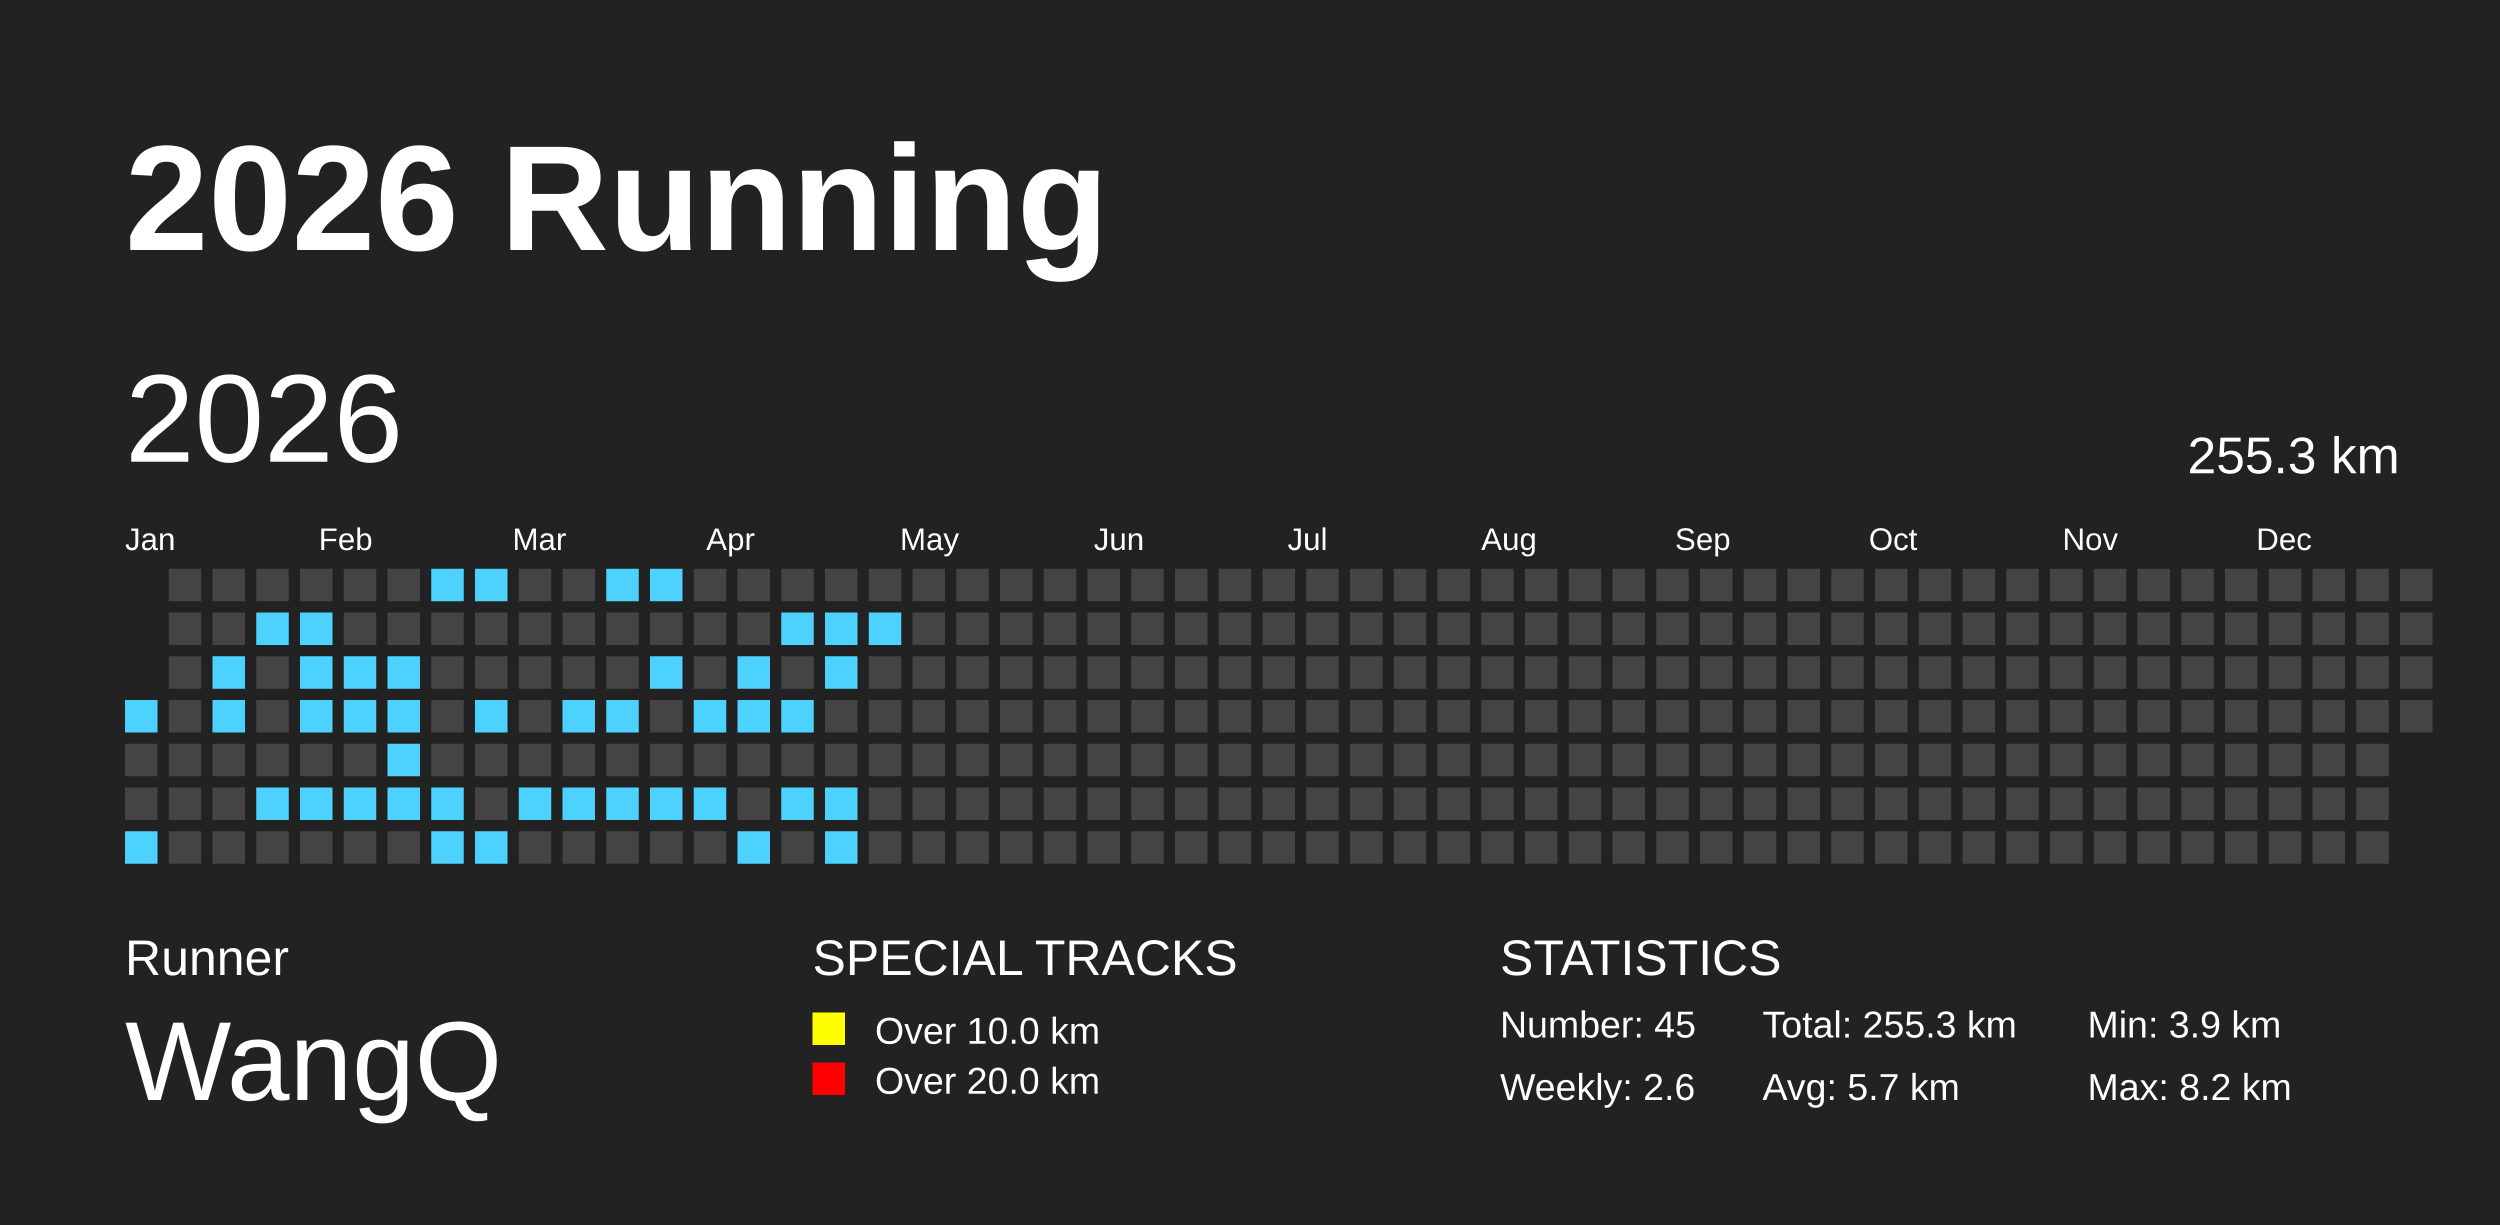
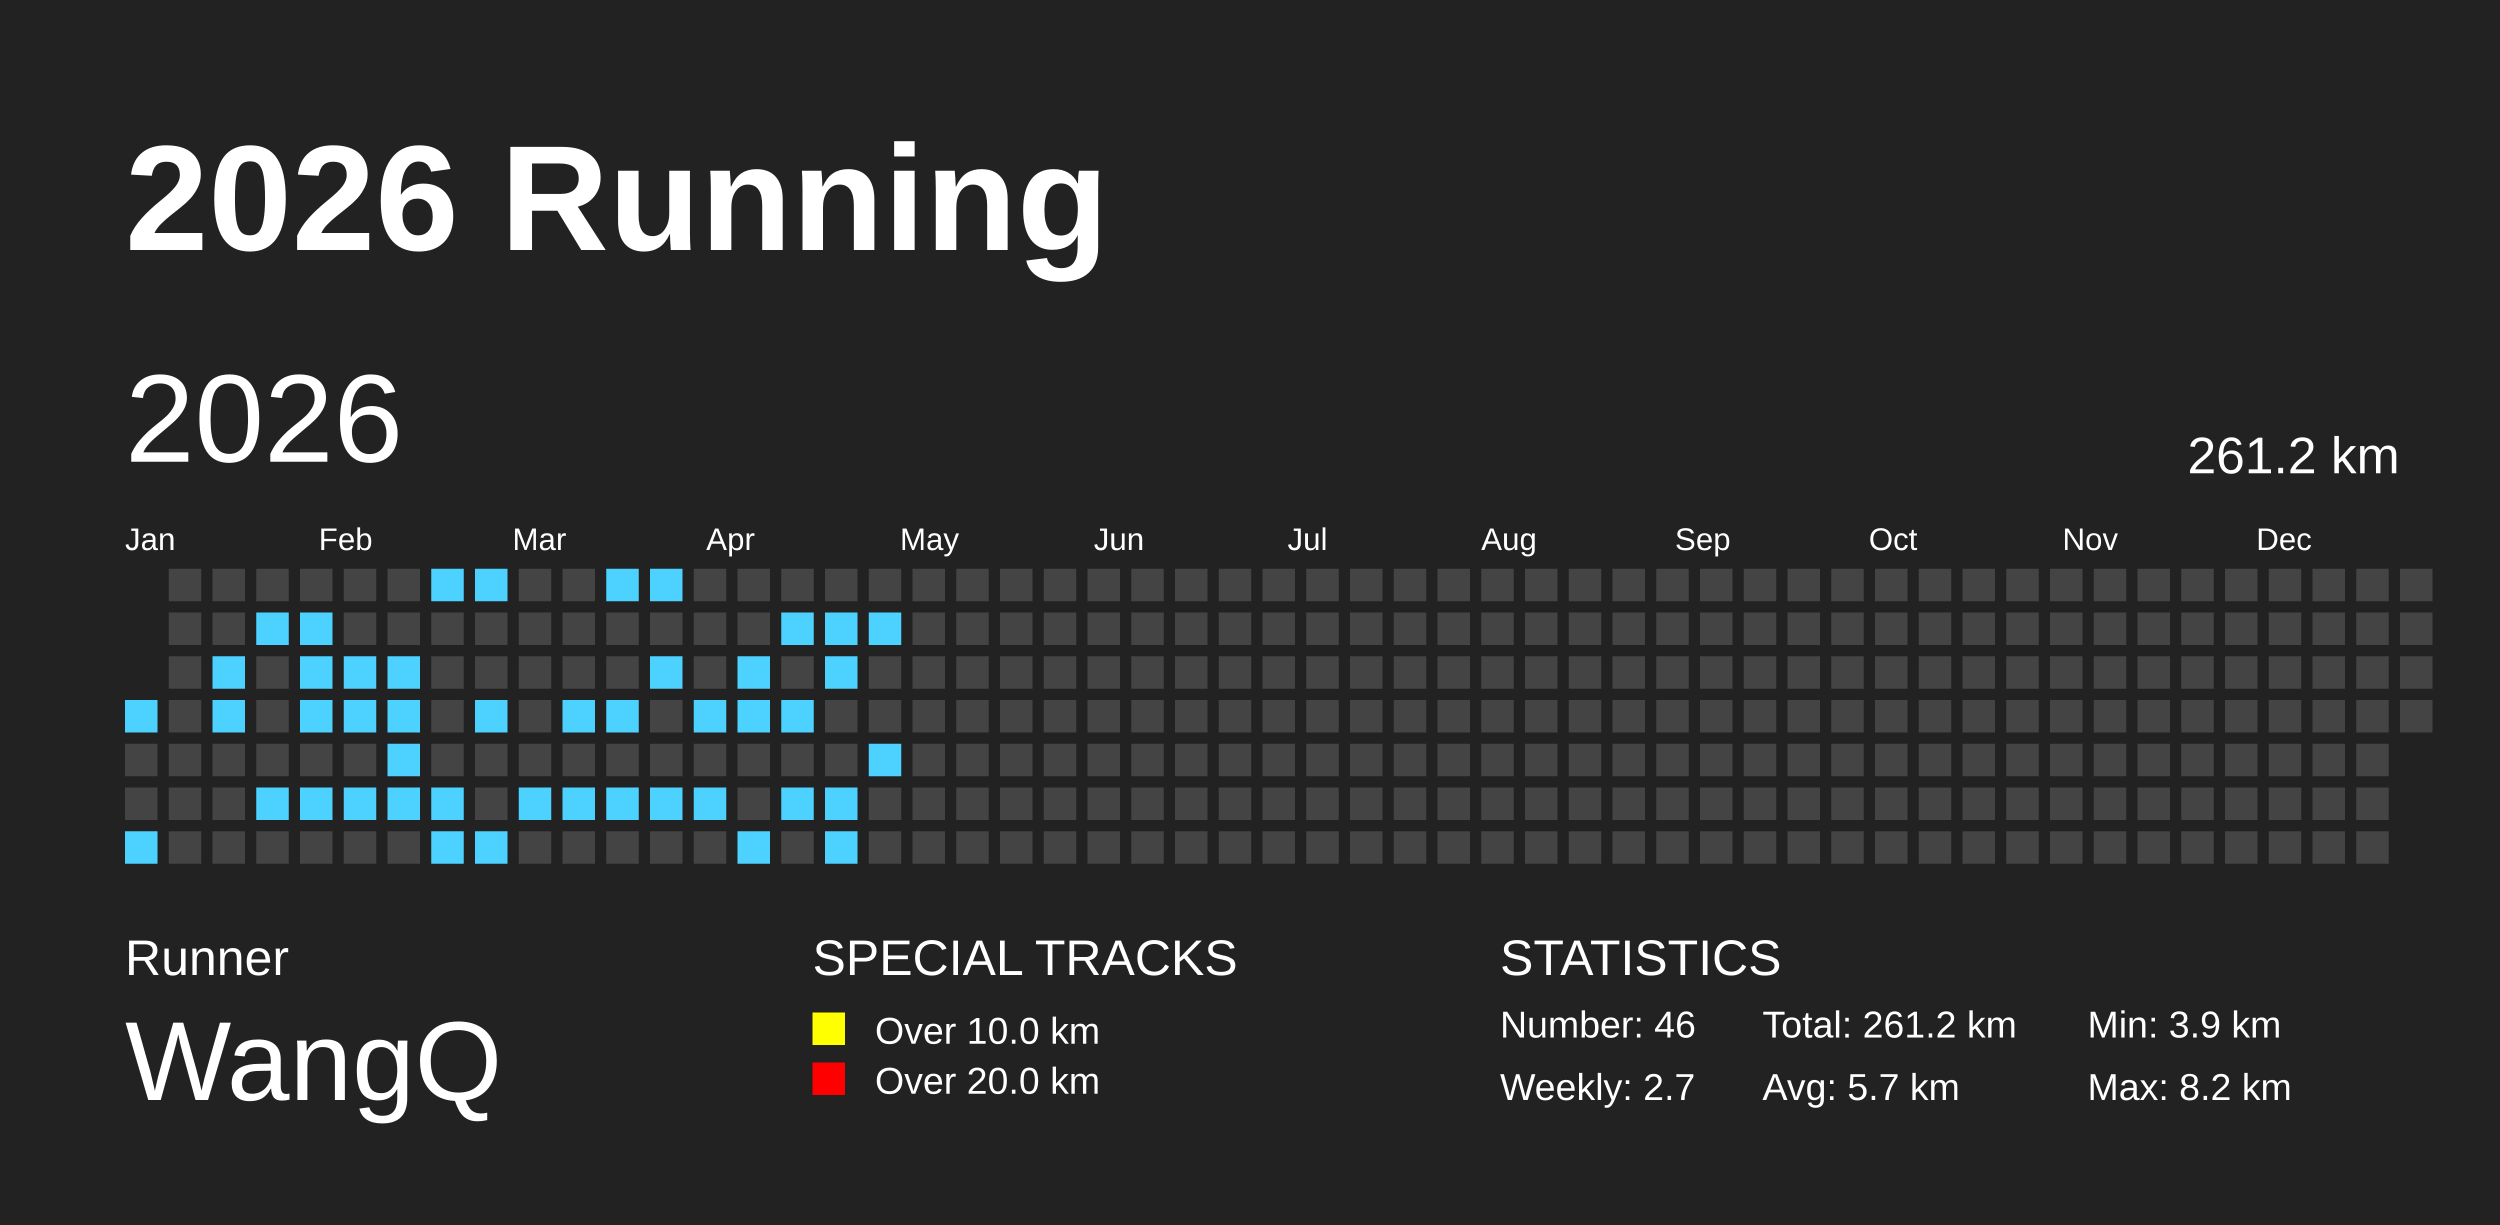
<svg xmlns="http://www.w3.org/2000/svg" baseProfile="full" height="98mm" version="1.1" viewBox="0,0,200,98" width="200mm">
  <defs />
  <rect fill="#222222" height="98" width="200" x="0" y="0" />
  <text fill="#FFFFFF" style="font-size:12px; font-family:Arial; font-weight:bold;" x="10" y="20">2026 Running</text>
  <text fill="#FFFFFF" style="font-size:4px; font-family:Arial" x="10" y="78">Runner</text>
  <text fill="#FFFFFF" style="font-size:9px; font-family:Arial" x="10" y="88">WangQ</text>
  <text fill="#FFFFFF" style="font-size:4px; font-family:Arial" x="65" y="78">SPECIAL TRACKS</text>
  <rect fill="yellow" height="2.6" width="2.6" x="65" y="81" />
  <text fill="#FFFFFF" style="font-size:3px; font-family:Arial" x="70" y="83.5">Over 10.0 km</text>
  <rect fill="red" height="2.6" width="2.6" x="65" y="85" />
  <text fill="#FFFFFF" style="font-size:3px; font-family:Arial" x="70" y="87.5">Over 20.0 km</text>
  <text fill="#FFFFFF" style="font-size:4px; font-family:Arial" x="120" y="78">STATISTICS</text>
-   <text fill="#FFFFFF" style="font-size:3px; font-family:Arial" x="120" y="83">Number: 45</text>
-   <text fill="#FFFFFF" style="font-size:3px; font-family:Arial" x="120" y="88">Weekly: 2.6</text>
-   <text fill="#FFFFFF" style="font-size:3px; font-family:Arial" x="141" y="83">Total: 255.3 km</text>
+   <text fill="#FFFFFF" style="font-size:3px; font-family:Arial" x="120" y="83">Number: 46</text>
+   <text fill="#FFFFFF" style="font-size:3px; font-family:Arial" x="120" y="88">Weekly: 2.7</text>
+   <text fill="#FFFFFF" style="font-size:3px; font-family:Arial" x="141" y="83">Total: 261.2 km</text>
  <text fill="#FFFFFF" style="font-size:3px; font-family:Arial" x="141" y="88">Avg: 5.7 km</text>
  <text fill="#FFFFFF" style="font-size:3px; font-family:Arial" x="167" y="83">Min: 3.9 km</text>
  <text fill="#FFFFFF" style="font-size:3px; font-family:Arial" x="167" y="88">Max: 8.2 km</text>
  <text dominant-baseline="hanging" fill="#FFFFFF" style="font-size:10.0px; font-family:Arial;" x="10" y="30">2026</text>
-   <text dominant-baseline="hanging" fill="#FFFFFF" style="font-size:4.125px; font-family:Arial;" x="175" y="35">255.3 km</text>
+   <text dominant-baseline="hanging" fill="#FFFFFF" style="font-size:4.125px; font-family:Arial;" x="175" y="35">261.2 km</text>
  <text fill="#FFFFFF" style="font-size:2.5px; font-family:Arial" x="10.0" y="44">Jan</text>
  <text fill="#FFFFFF" style="font-size:2.5px; font-family:Arial" x="25.5" y="44">Feb</text>
  <text fill="#FFFFFF" style="font-size:2.5px; font-family:Arial" x="41.0" y="44">Mar</text>
  <text fill="#FFFFFF" style="font-size:2.5px; font-family:Arial" x="56.5" y="44">Apr</text>
  <text fill="#FFFFFF" style="font-size:2.5px; font-family:Arial" x="72.0" y="44">May</text>
  <text fill="#FFFFFF" style="font-size:2.5px; font-family:Arial" x="87.5" y="44">Jun</text>
  <text fill="#FFFFFF" style="font-size:2.5px; font-family:Arial" x="103.0" y="44">Jul</text>
  <text fill="#FFFFFF" style="font-size:2.5px; font-family:Arial" x="118.5" y="44">Aug</text>
  <text fill="#FFFFFF" style="font-size:2.5px; font-family:Arial" x="134.0" y="44">Sep</text>
  <text fill="#FFFFFF" style="font-size:2.5px; font-family:Arial" x="149.5" y="44">Oct</text>
  <text fill="#FFFFFF" style="font-size:2.5px; font-family:Arial" x="165.0" y="44">Nov</text>
  <text fill="#FFFFFF" style="font-size:2.5px; font-family:Arial" x="180.5" y="44">Dec</text>
  <rect fill="#4DD2FF" height="2.6" width="2.6" x="10.0" y="56.0" />
  <rect fill="#444444" height="2.6" width="2.6" x="10.0" y="59.5" />
  <rect fill="#444444" height="2.6" width="2.6" x="10.0" y="63.0" />
  <rect fill="#4DD2FF" height="2.6" width="2.6" x="10.0" y="66.5" />
  <rect fill="#444444" height="2.6" width="2.6" x="13.5" y="45.5" />
  <rect fill="#444444" height="2.6" width="2.6" x="13.5" y="49.0" />
  <rect fill="#444444" height="2.6" width="2.6" x="13.5" y="52.5" />
  <rect fill="#444444" height="2.6" width="2.6" x="13.5" y="56.0" />
  <rect fill="#444444" height="2.6" width="2.6" x="13.5" y="59.5" />
  <rect fill="#444444" height="2.6" width="2.6" x="13.5" y="63.0" />
  <rect fill="#444444" height="2.6" width="2.6" x="13.5" y="66.5" />
  <rect fill="#444444" height="2.6" width="2.6" x="17.0" y="45.5" />
  <rect fill="#444444" height="2.6" width="2.6" x="17.0" y="49.0" />
  <rect fill="#4DD2FF" height="2.6" width="2.6" x="17.0" y="52.5" />
  <rect fill="#4DD2FF" height="2.6" width="2.6" x="17.0" y="56.0" />
  <rect fill="#444444" height="2.6" width="2.6" x="17.0" y="59.5" />
  <rect fill="#444444" height="2.6" width="2.6" x="17.0" y="63.0" />
  <rect fill="#444444" height="2.6" width="2.6" x="17.0" y="66.5" />
  <rect fill="#444444" height="2.6" width="2.6" x="20.5" y="45.5" />
  <rect fill="#4DD2FF" height="2.6" width="2.6" x="20.5" y="49.0" />
  <rect fill="#444444" height="2.6" width="2.6" x="20.5" y="52.5" />
  <rect fill="#444444" height="2.6" width="2.6" x="20.5" y="56.0" />
  <rect fill="#444444" height="2.6" width="2.6" x="20.5" y="59.5" />
  <rect fill="#4DD2FF" height="2.6" width="2.6" x="20.5" y="63.0" />
  <rect fill="#444444" height="2.6" width="2.6" x="20.5" y="66.5" />
  <rect fill="#444444" height="2.6" width="2.6" x="24.0" y="45.5" />
  <rect fill="#4DD2FF" height="2.6" width="2.6" x="24.0" y="49.0" />
  <rect fill="#4DD2FF" height="2.6" width="2.6" x="24.0" y="52.5" />
  <rect fill="#4DD2FF" height="2.6" width="2.6" x="24.0" y="56.0" />
  <rect fill="#444444" height="2.6" width="2.6" x="24.0" y="59.5" />
  <rect fill="#4DD2FF" height="2.6" width="2.6" x="24.0" y="63.0" />
  <rect fill="#444444" height="2.6" width="2.6" x="24.0" y="66.5" />
  <rect fill="#444444" height="2.6" width="2.6" x="27.5" y="45.5" />
  <rect fill="#444444" height="2.6" width="2.6" x="27.5" y="49.0" />
  <rect fill="#4DD2FF" height="2.6" width="2.6" x="27.5" y="52.5" />
  <rect fill="#4DD2FF" height="2.6" width="2.6" x="27.5" y="56.0" />
  <rect fill="#444444" height="2.6" width="2.6" x="27.5" y="59.5" />
  <rect fill="#4DD2FF" height="2.6" width="2.6" x="27.5" y="63.0" />
  <rect fill="#444444" height="2.6" width="2.6" x="27.5" y="66.5" />
  <rect fill="#444444" height="2.6" width="2.6" x="31.0" y="45.5" />
  <rect fill="#444444" height="2.6" width="2.6" x="31.0" y="49.0" />
  <rect fill="#4DD2FF" height="2.6" width="2.6" x="31.0" y="52.5" />
  <rect fill="#4DD2FF" height="2.6" width="2.6" x="31.0" y="56.0" />
  <rect fill="#4DD2FF" height="2.6" width="2.6" x="31.0" y="59.5" />
  <rect fill="#4DD2FF" height="2.6" width="2.6" x="31.0" y="63.0" />
  <rect fill="#444444" height="2.6" width="2.6" x="31.0" y="66.5" />
  <rect fill="#4DD2FF" height="2.6" width="2.6" x="34.5" y="45.5" />
  <rect fill="#444444" height="2.6" width="2.6" x="34.5" y="49.0" />
  <rect fill="#444444" height="2.6" width="2.6" x="34.5" y="52.5" />
  <rect fill="#444444" height="2.6" width="2.6" x="34.5" y="56.0" />
  <rect fill="#444444" height="2.6" width="2.6" x="34.5" y="59.5" />
  <rect fill="#4DD2FF" height="2.6" width="2.6" x="34.5" y="63.0" />
  <rect fill="#4DD2FF" height="2.6" width="2.6" x="34.5" y="66.5" />
  <rect fill="#4DD2FF" height="2.6" width="2.6" x="38.0" y="45.5" />
  <rect fill="#444444" height="2.6" width="2.6" x="38.0" y="49.0" />
  <rect fill="#444444" height="2.6" width="2.6" x="38.0" y="52.5" />
  <rect fill="#4DD2FF" height="2.6" width="2.6" x="38.0" y="56.0" />
  <rect fill="#444444" height="2.6" width="2.6" x="38.0" y="59.5" />
  <rect fill="#444444" height="2.6" width="2.6" x="38.0" y="63.0" />
  <rect fill="#4DD2FF" height="2.6" width="2.6" x="38.0" y="66.5" />
  <rect fill="#444444" height="2.6" width="2.6" x="41.5" y="45.5" />
  <rect fill="#444444" height="2.6" width="2.6" x="41.5" y="49.0" />
  <rect fill="#444444" height="2.6" width="2.6" x="41.5" y="52.5" />
  <rect fill="#444444" height="2.6" width="2.6" x="41.5" y="56.0" />
  <rect fill="#444444" height="2.6" width="2.6" x="41.5" y="59.5" />
  <rect fill="#4DD2FF" height="2.6" width="2.6" x="41.5" y="63.0" />
  <rect fill="#444444" height="2.6" width="2.6" x="41.5" y="66.5" />
  <rect fill="#444444" height="2.6" width="2.6" x="45.0" y="45.5" />
  <rect fill="#444444" height="2.6" width="2.6" x="45.0" y="49.0" />
  <rect fill="#444444" height="2.6" width="2.6" x="45.0" y="52.5" />
  <rect fill="#4DD2FF" height="2.6" width="2.6" x="45.0" y="56.0" />
  <rect fill="#444444" height="2.6" width="2.6" x="45.0" y="59.5" />
  <rect fill="#4DD2FF" height="2.6" width="2.6" x="45.0" y="63.0" />
  <rect fill="#444444" height="2.6" width="2.6" x="45.0" y="66.5" />
  <rect fill="#4DD2FF" height="2.6" width="2.6" x="48.5" y="45.5" />
  <rect fill="#444444" height="2.6" width="2.6" x="48.5" y="49.0" />
  <rect fill="#444444" height="2.6" width="2.6" x="48.5" y="52.5" />
  <rect fill="#4DD2FF" height="2.6" width="2.6" x="48.5" y="56.0" />
  <rect fill="#444444" height="2.6" width="2.6" x="48.5" y="59.5" />
  <rect fill="#4DD2FF" height="2.6" width="2.6" x="48.5" y="63.0" />
  <rect fill="#444444" height="2.6" width="2.6" x="48.5" y="66.5" />
  <rect fill="#4DD2FF" height="2.6" width="2.6" x="52.0" y="45.5" />
  <rect fill="#444444" height="2.6" width="2.6" x="52.0" y="49.0" />
  <rect fill="#4DD2FF" height="2.6" width="2.6" x="52.0" y="52.5" />
  <rect fill="#444444" height="2.6" width="2.6" x="52.0" y="56.0" />
  <rect fill="#444444" height="2.6" width="2.6" x="52.0" y="59.5" />
  <rect fill="#4DD2FF" height="2.6" width="2.6" x="52.0" y="63.0" />
  <rect fill="#444444" height="2.6" width="2.6" x="52.0" y="66.5" />
  <rect fill="#444444" height="2.6" width="2.6" x="55.5" y="45.5" />
  <rect fill="#444444" height="2.6" width="2.6" x="55.5" y="49.0" />
  <rect fill="#444444" height="2.6" width="2.6" x="55.5" y="52.5" />
  <rect fill="#4DD2FF" height="2.6" width="2.6" x="55.5" y="56.0" />
  <rect fill="#444444" height="2.6" width="2.6" x="55.5" y="59.5" />
  <rect fill="#4DD2FF" height="2.6" width="2.6" x="55.5" y="63.0" />
  <rect fill="#444444" height="2.6" width="2.6" x="55.5" y="66.5" />
  <rect fill="#444444" height="2.6" width="2.6" x="59.0" y="45.5" />
  <rect fill="#444444" height="2.6" width="2.6" x="59.0" y="49.0" />
  <rect fill="#4DD2FF" height="2.6" width="2.6" x="59.0" y="52.5" />
  <rect fill="#4DD2FF" height="2.6" width="2.6" x="59.0" y="56.0" />
  <rect fill="#444444" height="2.6" width="2.6" x="59.0" y="59.5" />
  <rect fill="#444444" height="2.6" width="2.6" x="59.0" y="63.0" />
  <rect fill="#4DD2FF" height="2.6" width="2.6" x="59.0" y="66.5" />
  <rect fill="#444444" height="2.6" width="2.6" x="62.5" y="45.5" />
  <rect fill="#4DD2FF" height="2.6" width="2.6" x="62.5" y="49.0" />
  <rect fill="#444444" height="2.6" width="2.6" x="62.5" y="52.5" />
  <rect fill="#4DD2FF" height="2.6" width="2.6" x="62.5" y="56.0" />
  <rect fill="#444444" height="2.6" width="2.6" x="62.5" y="59.5" />
  <rect fill="#4DD2FF" height="2.6" width="2.6" x="62.5" y="63.0" />
  <rect fill="#444444" height="2.6" width="2.6" x="62.5" y="66.5" />
  <rect fill="#444444" height="2.6" width="2.6" x="66.0" y="45.5" />
  <rect fill="#4DD2FF" height="2.6" width="2.6" x="66.0" y="49.0" />
  <rect fill="#4DD2FF" height="2.6" width="2.6" x="66.0" y="52.5" />
  <rect fill="#444444" height="2.6" width="2.6" x="66.0" y="56.0" />
  <rect fill="#444444" height="2.6" width="2.6" x="66.0" y="59.5" />
  <rect fill="#4DD2FF" height="2.6" width="2.6" x="66.0" y="63.0" />
  <rect fill="#4DD2FF" height="2.6" width="2.6" x="66.0" y="66.5" />
  <rect fill="#444444" height="2.6" width="2.6" x="69.5" y="45.5" />
  <rect fill="#4DD2FF" height="2.6" width="2.6" x="69.5" y="49.0" />
  <rect fill="#444444" height="2.6" width="2.6" x="69.5" y="52.5" />
  <rect fill="#444444" height="2.6" width="2.6" x="69.5" y="56.0" />
-   <rect fill="#444444" height="2.6" width="2.6" x="69.5" y="59.5" />
+   <rect fill="#4DD2FF" height="2.6" width="2.6" x="69.5" y="59.5" />
  <rect fill="#444444" height="2.6" width="2.6" x="69.5" y="63.0" />
  <rect fill="#444444" height="2.6" width="2.6" x="69.5" y="66.5" />
  <rect fill="#444444" height="2.6" width="2.6" x="73.0" y="45.5" />
  <rect fill="#444444" height="2.6" width="2.6" x="73.0" y="49.0" />
  <rect fill="#444444" height="2.6" width="2.6" x="73.0" y="52.5" />
  <rect fill="#444444" height="2.6" width="2.6" x="73.0" y="56.0" />
  <rect fill="#444444" height="2.6" width="2.6" x="73.0" y="59.5" />
  <rect fill="#444444" height="2.6" width="2.6" x="73.0" y="63.0" />
  <rect fill="#444444" height="2.6" width="2.6" x="73.0" y="66.5" />
  <rect fill="#444444" height="2.6" width="2.6" x="76.5" y="45.5" />
  <rect fill="#444444" height="2.6" width="2.6" x="76.5" y="49.0" />
  <rect fill="#444444" height="2.6" width="2.6" x="76.5" y="52.5" />
  <rect fill="#444444" height="2.6" width="2.6" x="76.5" y="56.0" />
  <rect fill="#444444" height="2.6" width="2.6" x="76.5" y="59.5" />
  <rect fill="#444444" height="2.6" width="2.6" x="76.5" y="63.0" />
  <rect fill="#444444" height="2.6" width="2.6" x="76.5" y="66.5" />
  <rect fill="#444444" height="2.6" width="2.6" x="80.0" y="45.5" />
  <rect fill="#444444" height="2.6" width="2.6" x="80.0" y="49.0" />
  <rect fill="#444444" height="2.6" width="2.6" x="80.0" y="52.5" />
  <rect fill="#444444" height="2.6" width="2.6" x="80.0" y="56.0" />
  <rect fill="#444444" height="2.6" width="2.6" x="80.0" y="59.5" />
  <rect fill="#444444" height="2.6" width="2.6" x="80.0" y="63.0" />
  <rect fill="#444444" height="2.6" width="2.6" x="80.0" y="66.5" />
  <rect fill="#444444" height="2.6" width="2.6" x="83.5" y="45.5" />
  <rect fill="#444444" height="2.6" width="2.6" x="83.5" y="49.0" />
  <rect fill="#444444" height="2.6" width="2.6" x="83.5" y="52.5" />
  <rect fill="#444444" height="2.6" width="2.6" x="83.5" y="56.0" />
  <rect fill="#444444" height="2.6" width="2.6" x="83.5" y="59.5" />
  <rect fill="#444444" height="2.6" width="2.6" x="83.5" y="63.0" />
  <rect fill="#444444" height="2.6" width="2.6" x="83.5" y="66.5" />
  <rect fill="#444444" height="2.6" width="2.6" x="87.0" y="45.5" />
  <rect fill="#444444" height="2.6" width="2.6" x="87.0" y="49.0" />
  <rect fill="#444444" height="2.6" width="2.6" x="87.0" y="52.5" />
  <rect fill="#444444" height="2.6" width="2.6" x="87.0" y="56.0" />
  <rect fill="#444444" height="2.6" width="2.6" x="87.0" y="59.5" />
  <rect fill="#444444" height="2.6" width="2.6" x="87.0" y="63.0" />
  <rect fill="#444444" height="2.6" width="2.6" x="87.0" y="66.5" />
  <rect fill="#444444" height="2.6" width="2.6" x="90.5" y="45.5" />
  <rect fill="#444444" height="2.6" width="2.6" x="90.5" y="49.0" />
  <rect fill="#444444" height="2.6" width="2.6" x="90.5" y="52.5" />
  <rect fill="#444444" height="2.6" width="2.6" x="90.5" y="56.0" />
  <rect fill="#444444" height="2.6" width="2.6" x="90.5" y="59.5" />
  <rect fill="#444444" height="2.6" width="2.6" x="90.5" y="63.0" />
  <rect fill="#444444" height="2.6" width="2.6" x="90.5" y="66.5" />
  <rect fill="#444444" height="2.6" width="2.6" x="94.0" y="45.5" />
  <rect fill="#444444" height="2.6" width="2.6" x="94.0" y="49.0" />
  <rect fill="#444444" height="2.6" width="2.6" x="94.0" y="52.5" />
  <rect fill="#444444" height="2.6" width="2.6" x="94.0" y="56.0" />
  <rect fill="#444444" height="2.6" width="2.6" x="94.0" y="59.5" />
  <rect fill="#444444" height="2.6" width="2.6" x="94.0" y="63.0" />
  <rect fill="#444444" height="2.6" width="2.6" x="94.0" y="66.5" />
  <rect fill="#444444" height="2.6" width="2.6" x="97.5" y="45.5" />
  <rect fill="#444444" height="2.6" width="2.6" x="97.5" y="49.0" />
  <rect fill="#444444" height="2.6" width="2.6" x="97.5" y="52.5" />
  <rect fill="#444444" height="2.6" width="2.6" x="97.5" y="56.0" />
  <rect fill="#444444" height="2.6" width="2.6" x="97.5" y="59.5" />
  <rect fill="#444444" height="2.6" width="2.6" x="97.5" y="63.0" />
  <rect fill="#444444" height="2.6" width="2.6" x="97.5" y="66.5" />
  <rect fill="#444444" height="2.6" width="2.6" x="101.0" y="45.5" />
  <rect fill="#444444" height="2.6" width="2.6" x="101.0" y="49.0" />
  <rect fill="#444444" height="2.6" width="2.6" x="101.0" y="52.5" />
  <rect fill="#444444" height="2.6" width="2.6" x="101.0" y="56.0" />
  <rect fill="#444444" height="2.6" width="2.6" x="101.0" y="59.5" />
  <rect fill="#444444" height="2.6" width="2.6" x="101.0" y="63.0" />
  <rect fill="#444444" height="2.6" width="2.6" x="101.0" y="66.5" />
  <rect fill="#444444" height="2.6" width="2.6" x="104.5" y="45.5" />
  <rect fill="#444444" height="2.6" width="2.6" x="104.5" y="49.0" />
  <rect fill="#444444" height="2.6" width="2.6" x="104.5" y="52.5" />
  <rect fill="#444444" height="2.6" width="2.6" x="104.5" y="56.0" />
  <rect fill="#444444" height="2.6" width="2.6" x="104.5" y="59.5" />
  <rect fill="#444444" height="2.6" width="2.6" x="104.5" y="63.0" />
  <rect fill="#444444" height="2.6" width="2.6" x="104.5" y="66.5" />
  <rect fill="#444444" height="2.6" width="2.6" x="108.0" y="45.5" />
  <rect fill="#444444" height="2.6" width="2.6" x="108.0" y="49.0" />
  <rect fill="#444444" height="2.6" width="2.6" x="108.0" y="52.5" />
  <rect fill="#444444" height="2.6" width="2.6" x="108.0" y="56.0" />
  <rect fill="#444444" height="2.6" width="2.6" x="108.0" y="59.5" />
  <rect fill="#444444" height="2.6" width="2.6" x="108.0" y="63.0" />
  <rect fill="#444444" height="2.6" width="2.6" x="108.0" y="66.5" />
  <rect fill="#444444" height="2.6" width="2.6" x="111.5" y="45.5" />
  <rect fill="#444444" height="2.6" width="2.6" x="111.5" y="49.0" />
  <rect fill="#444444" height="2.6" width="2.6" x="111.5" y="52.5" />
  <rect fill="#444444" height="2.6" width="2.6" x="111.5" y="56.0" />
  <rect fill="#444444" height="2.6" width="2.6" x="111.5" y="59.5" />
  <rect fill="#444444" height="2.6" width="2.6" x="111.5" y="63.0" />
  <rect fill="#444444" height="2.6" width="2.6" x="111.5" y="66.5" />
  <rect fill="#444444" height="2.6" width="2.6" x="115.0" y="45.5" />
  <rect fill="#444444" height="2.6" width="2.6" x="115.0" y="49.0" />
  <rect fill="#444444" height="2.6" width="2.6" x="115.0" y="52.5" />
  <rect fill="#444444" height="2.6" width="2.6" x="115.0" y="56.0" />
  <rect fill="#444444" height="2.6" width="2.6" x="115.0" y="59.5" />
  <rect fill="#444444" height="2.6" width="2.6" x="115.0" y="63.0" />
  <rect fill="#444444" height="2.6" width="2.6" x="115.0" y="66.5" />
  <rect fill="#444444" height="2.6" width="2.6" x="118.5" y="45.5" />
  <rect fill="#444444" height="2.6" width="2.6" x="118.5" y="49.0" />
  <rect fill="#444444" height="2.6" width="2.6" x="118.5" y="52.5" />
  <rect fill="#444444" height="2.6" width="2.6" x="118.5" y="56.0" />
  <rect fill="#444444" height="2.6" width="2.6" x="118.5" y="59.5" />
  <rect fill="#444444" height="2.6" width="2.6" x="118.5" y="63.0" />
  <rect fill="#444444" height="2.6" width="2.6" x="118.5" y="66.5" />
  <rect fill="#444444" height="2.6" width="2.6" x="122.0" y="45.5" />
  <rect fill="#444444" height="2.6" width="2.6" x="122.0" y="49.0" />
  <rect fill="#444444" height="2.6" width="2.6" x="122.0" y="52.5" />
  <rect fill="#444444" height="2.6" width="2.6" x="122.0" y="56.0" />
  <rect fill="#444444" height="2.6" width="2.6" x="122.0" y="59.5" />
  <rect fill="#444444" height="2.6" width="2.6" x="122.0" y="63.0" />
  <rect fill="#444444" height="2.6" width="2.6" x="122.0" y="66.5" />
  <rect fill="#444444" height="2.6" width="2.6" x="125.5" y="45.5" />
  <rect fill="#444444" height="2.6" width="2.6" x="125.5" y="49.0" />
  <rect fill="#444444" height="2.6" width="2.6" x="125.5" y="52.5" />
  <rect fill="#444444" height="2.6" width="2.6" x="125.5" y="56.0" />
  <rect fill="#444444" height="2.6" width="2.6" x="125.5" y="59.5" />
  <rect fill="#444444" height="2.6" width="2.6" x="125.5" y="63.0" />
  <rect fill="#444444" height="2.6" width="2.6" x="125.5" y="66.5" />
  <rect fill="#444444" height="2.6" width="2.6" x="129.0" y="45.5" />
  <rect fill="#444444" height="2.6" width="2.6" x="129.0" y="49.0" />
  <rect fill="#444444" height="2.6" width="2.6" x="129.0" y="52.5" />
  <rect fill="#444444" height="2.6" width="2.6" x="129.0" y="56.0" />
  <rect fill="#444444" height="2.6" width="2.6" x="129.0" y="59.5" />
  <rect fill="#444444" height="2.6" width="2.6" x="129.0" y="63.0" />
  <rect fill="#444444" height="2.6" width="2.6" x="129.0" y="66.5" />
  <rect fill="#444444" height="2.6" width="2.6" x="132.5" y="45.5" />
  <rect fill="#444444" height="2.6" width="2.6" x="132.5" y="49.0" />
  <rect fill="#444444" height="2.6" width="2.6" x="132.5" y="52.5" />
  <rect fill="#444444" height="2.6" width="2.6" x="132.5" y="56.0" />
  <rect fill="#444444" height="2.6" width="2.6" x="132.5" y="59.5" />
  <rect fill="#444444" height="2.6" width="2.6" x="132.5" y="63.0" />
  <rect fill="#444444" height="2.6" width="2.6" x="132.5" y="66.5" />
  <rect fill="#444444" height="2.6" width="2.6" x="136.0" y="45.5" />
  <rect fill="#444444" height="2.6" width="2.6" x="136.0" y="49.0" />
  <rect fill="#444444" height="2.6" width="2.6" x="136.0" y="52.5" />
  <rect fill="#444444" height="2.6" width="2.6" x="136.0" y="56.0" />
  <rect fill="#444444" height="2.6" width="2.6" x="136.0" y="59.5" />
  <rect fill="#444444" height="2.6" width="2.6" x="136.0" y="63.0" />
  <rect fill="#444444" height="2.6" width="2.6" x="136.0" y="66.5" />
  <rect fill="#444444" height="2.6" width="2.6" x="139.5" y="45.5" />
  <rect fill="#444444" height="2.6" width="2.6" x="139.5" y="49.0" />
  <rect fill="#444444" height="2.6" width="2.6" x="139.5" y="52.5" />
  <rect fill="#444444" height="2.6" width="2.6" x="139.5" y="56.0" />
  <rect fill="#444444" height="2.6" width="2.6" x="139.5" y="59.5" />
  <rect fill="#444444" height="2.6" width="2.6" x="139.5" y="63.0" />
  <rect fill="#444444" height="2.6" width="2.6" x="139.5" y="66.5" />
  <rect fill="#444444" height="2.6" width="2.6" x="143.0" y="45.5" />
  <rect fill="#444444" height="2.6" width="2.6" x="143.0" y="49.0" />
  <rect fill="#444444" height="2.6" width="2.6" x="143.0" y="52.5" />
  <rect fill="#444444" height="2.6" width="2.6" x="143.0" y="56.0" />
  <rect fill="#444444" height="2.6" width="2.6" x="143.0" y="59.5" />
  <rect fill="#444444" height="2.6" width="2.6" x="143.0" y="63.0" />
  <rect fill="#444444" height="2.6" width="2.6" x="143.0" y="66.5" />
  <rect fill="#444444" height="2.6" width="2.6" x="146.5" y="45.5" />
  <rect fill="#444444" height="2.6" width="2.6" x="146.5" y="49.0" />
  <rect fill="#444444" height="2.6" width="2.6" x="146.5" y="52.5" />
  <rect fill="#444444" height="2.6" width="2.6" x="146.5" y="56.0" />
  <rect fill="#444444" height="2.6" width="2.6" x="146.5" y="59.5" />
  <rect fill="#444444" height="2.6" width="2.6" x="146.5" y="63.0" />
  <rect fill="#444444" height="2.6" width="2.6" x="146.5" y="66.5" />
  <rect fill="#444444" height="2.6" width="2.6" x="150.0" y="45.5" />
  <rect fill="#444444" height="2.6" width="2.6" x="150.0" y="49.0" />
  <rect fill="#444444" height="2.6" width="2.6" x="150.0" y="52.5" />
  <rect fill="#444444" height="2.6" width="2.6" x="150.0" y="56.0" />
  <rect fill="#444444" height="2.6" width="2.6" x="150.0" y="59.5" />
  <rect fill="#444444" height="2.6" width="2.6" x="150.0" y="63.0" />
  <rect fill="#444444" height="2.6" width="2.6" x="150.0" y="66.5" />
  <rect fill="#444444" height="2.6" width="2.6" x="153.5" y="45.5" />
  <rect fill="#444444" height="2.6" width="2.6" x="153.5" y="49.0" />
  <rect fill="#444444" height="2.6" width="2.6" x="153.5" y="52.5" />
  <rect fill="#444444" height="2.6" width="2.6" x="153.5" y="56.0" />
  <rect fill="#444444" height="2.6" width="2.6" x="153.5" y="59.5" />
  <rect fill="#444444" height="2.6" width="2.6" x="153.5" y="63.0" />
  <rect fill="#444444" height="2.6" width="2.6" x="153.5" y="66.5" />
  <rect fill="#444444" height="2.6" width="2.6" x="157.0" y="45.5" />
  <rect fill="#444444" height="2.6" width="2.6" x="157.0" y="49.0" />
  <rect fill="#444444" height="2.6" width="2.6" x="157.0" y="52.5" />
  <rect fill="#444444" height="2.6" width="2.6" x="157.0" y="56.0" />
  <rect fill="#444444" height="2.6" width="2.6" x="157.0" y="59.5" />
  <rect fill="#444444" height="2.6" width="2.6" x="157.0" y="63.0" />
  <rect fill="#444444" height="2.6" width="2.6" x="157.0" y="66.5" />
  <rect fill="#444444" height="2.6" width="2.6" x="160.5" y="45.5" />
  <rect fill="#444444" height="2.6" width="2.6" x="160.5" y="49.0" />
  <rect fill="#444444" height="2.6" width="2.6" x="160.5" y="52.5" />
  <rect fill="#444444" height="2.6" width="2.6" x="160.5" y="56.0" />
  <rect fill="#444444" height="2.6" width="2.6" x="160.5" y="59.5" />
  <rect fill="#444444" height="2.6" width="2.6" x="160.5" y="63.0" />
  <rect fill="#444444" height="2.6" width="2.6" x="160.5" y="66.5" />
  <rect fill="#444444" height="2.6" width="2.6" x="164.0" y="45.5" />
  <rect fill="#444444" height="2.6" width="2.6" x="164.0" y="49.0" />
  <rect fill="#444444" height="2.6" width="2.6" x="164.0" y="52.5" />
  <rect fill="#444444" height="2.6" width="2.6" x="164.0" y="56.0" />
  <rect fill="#444444" height="2.6" width="2.6" x="164.0" y="59.5" />
  <rect fill="#444444" height="2.6" width="2.6" x="164.0" y="63.0" />
  <rect fill="#444444" height="2.6" width="2.6" x="164.0" y="66.5" />
  <rect fill="#444444" height="2.6" width="2.6" x="167.5" y="45.5" />
  <rect fill="#444444" height="2.6" width="2.6" x="167.5" y="49.0" />
  <rect fill="#444444" height="2.6" width="2.6" x="167.5" y="52.5" />
  <rect fill="#444444" height="2.6" width="2.6" x="167.5" y="56.0" />
  <rect fill="#444444" height="2.6" width="2.6" x="167.5" y="59.5" />
  <rect fill="#444444" height="2.6" width="2.6" x="167.5" y="63.0" />
  <rect fill="#444444" height="2.6" width="2.6" x="167.5" y="66.5" />
  <rect fill="#444444" height="2.6" width="2.6" x="171.0" y="45.5" />
  <rect fill="#444444" height="2.6" width="2.6" x="171.0" y="49.0" />
  <rect fill="#444444" height="2.6" width="2.6" x="171.0" y="52.5" />
  <rect fill="#444444" height="2.6" width="2.6" x="171.0" y="56.0" />
  <rect fill="#444444" height="2.6" width="2.6" x="171.0" y="59.5" />
  <rect fill="#444444" height="2.6" width="2.6" x="171.0" y="63.0" />
  <rect fill="#444444" height="2.6" width="2.6" x="171.0" y="66.5" />
  <rect fill="#444444" height="2.6" width="2.6" x="174.5" y="45.5" />
  <rect fill="#444444" height="2.6" width="2.6" x="174.5" y="49.0" />
  <rect fill="#444444" height="2.6" width="2.6" x="174.5" y="52.5" />
  <rect fill="#444444" height="2.6" width="2.6" x="174.5" y="56.0" />
  <rect fill="#444444" height="2.6" width="2.6" x="174.5" y="59.5" />
  <rect fill="#444444" height="2.6" width="2.6" x="174.5" y="63.0" />
  <rect fill="#444444" height="2.6" width="2.6" x="174.5" y="66.5" />
  <rect fill="#444444" height="2.6" width="2.6" x="178.0" y="45.5" />
  <rect fill="#444444" height="2.6" width="2.6" x="178.0" y="49.0" />
  <rect fill="#444444" height="2.6" width="2.6" x="178.0" y="52.5" />
  <rect fill="#444444" height="2.6" width="2.6" x="178.0" y="56.0" />
  <rect fill="#444444" height="2.6" width="2.6" x="178.0" y="59.5" />
  <rect fill="#444444" height="2.6" width="2.6" x="178.0" y="63.0" />
  <rect fill="#444444" height="2.6" width="2.6" x="178.0" y="66.5" />
  <rect fill="#444444" height="2.6" width="2.6" x="181.5" y="45.5" />
  <rect fill="#444444" height="2.6" width="2.6" x="181.5" y="49.0" />
  <rect fill="#444444" height="2.6" width="2.6" x="181.5" y="52.5" />
  <rect fill="#444444" height="2.6" width="2.6" x="181.5" y="56.0" />
  <rect fill="#444444" height="2.6" width="2.6" x="181.5" y="59.5" />
  <rect fill="#444444" height="2.6" width="2.6" x="181.5" y="63.0" />
  <rect fill="#444444" height="2.6" width="2.6" x="181.5" y="66.5" />
  <rect fill="#444444" height="2.6" width="2.6" x="185.0" y="45.5" />
  <rect fill="#444444" height="2.6" width="2.6" x="185.0" y="49.0" />
  <rect fill="#444444" height="2.6" width="2.6" x="185.0" y="52.5" />
  <rect fill="#444444" height="2.6" width="2.6" x="185.0" y="56.0" />
  <rect fill="#444444" height="2.6" width="2.6" x="185.0" y="59.5" />
  <rect fill="#444444" height="2.6" width="2.6" x="185.0" y="63.0" />
  <rect fill="#444444" height="2.6" width="2.6" x="185.0" y="66.5" />
  <rect fill="#444444" height="2.6" width="2.6" x="188.5" y="45.5" />
  <rect fill="#444444" height="2.6" width="2.6" x="188.5" y="49.0" />
  <rect fill="#444444" height="2.6" width="2.6" x="188.5" y="52.5" />
  <rect fill="#444444" height="2.6" width="2.6" x="188.5" y="56.0" />
  <rect fill="#444444" height="2.6" width="2.6" x="188.5" y="59.5" />
  <rect fill="#444444" height="2.6" width="2.6" x="188.5" y="63.0" />
  <rect fill="#444444" height="2.6" width="2.6" x="188.5" y="66.5" />
  <rect fill="#444444" height="2.6" width="2.6" x="192.0" y="45.5" />
  <rect fill="#444444" height="2.6" width="2.6" x="192.0" y="49.0" />
  <rect fill="#444444" height="2.6" width="2.6" x="192.0" y="52.5" />
  <rect fill="#444444" height="2.6" width="2.6" x="192.0" y="56.0" />
</svg>
